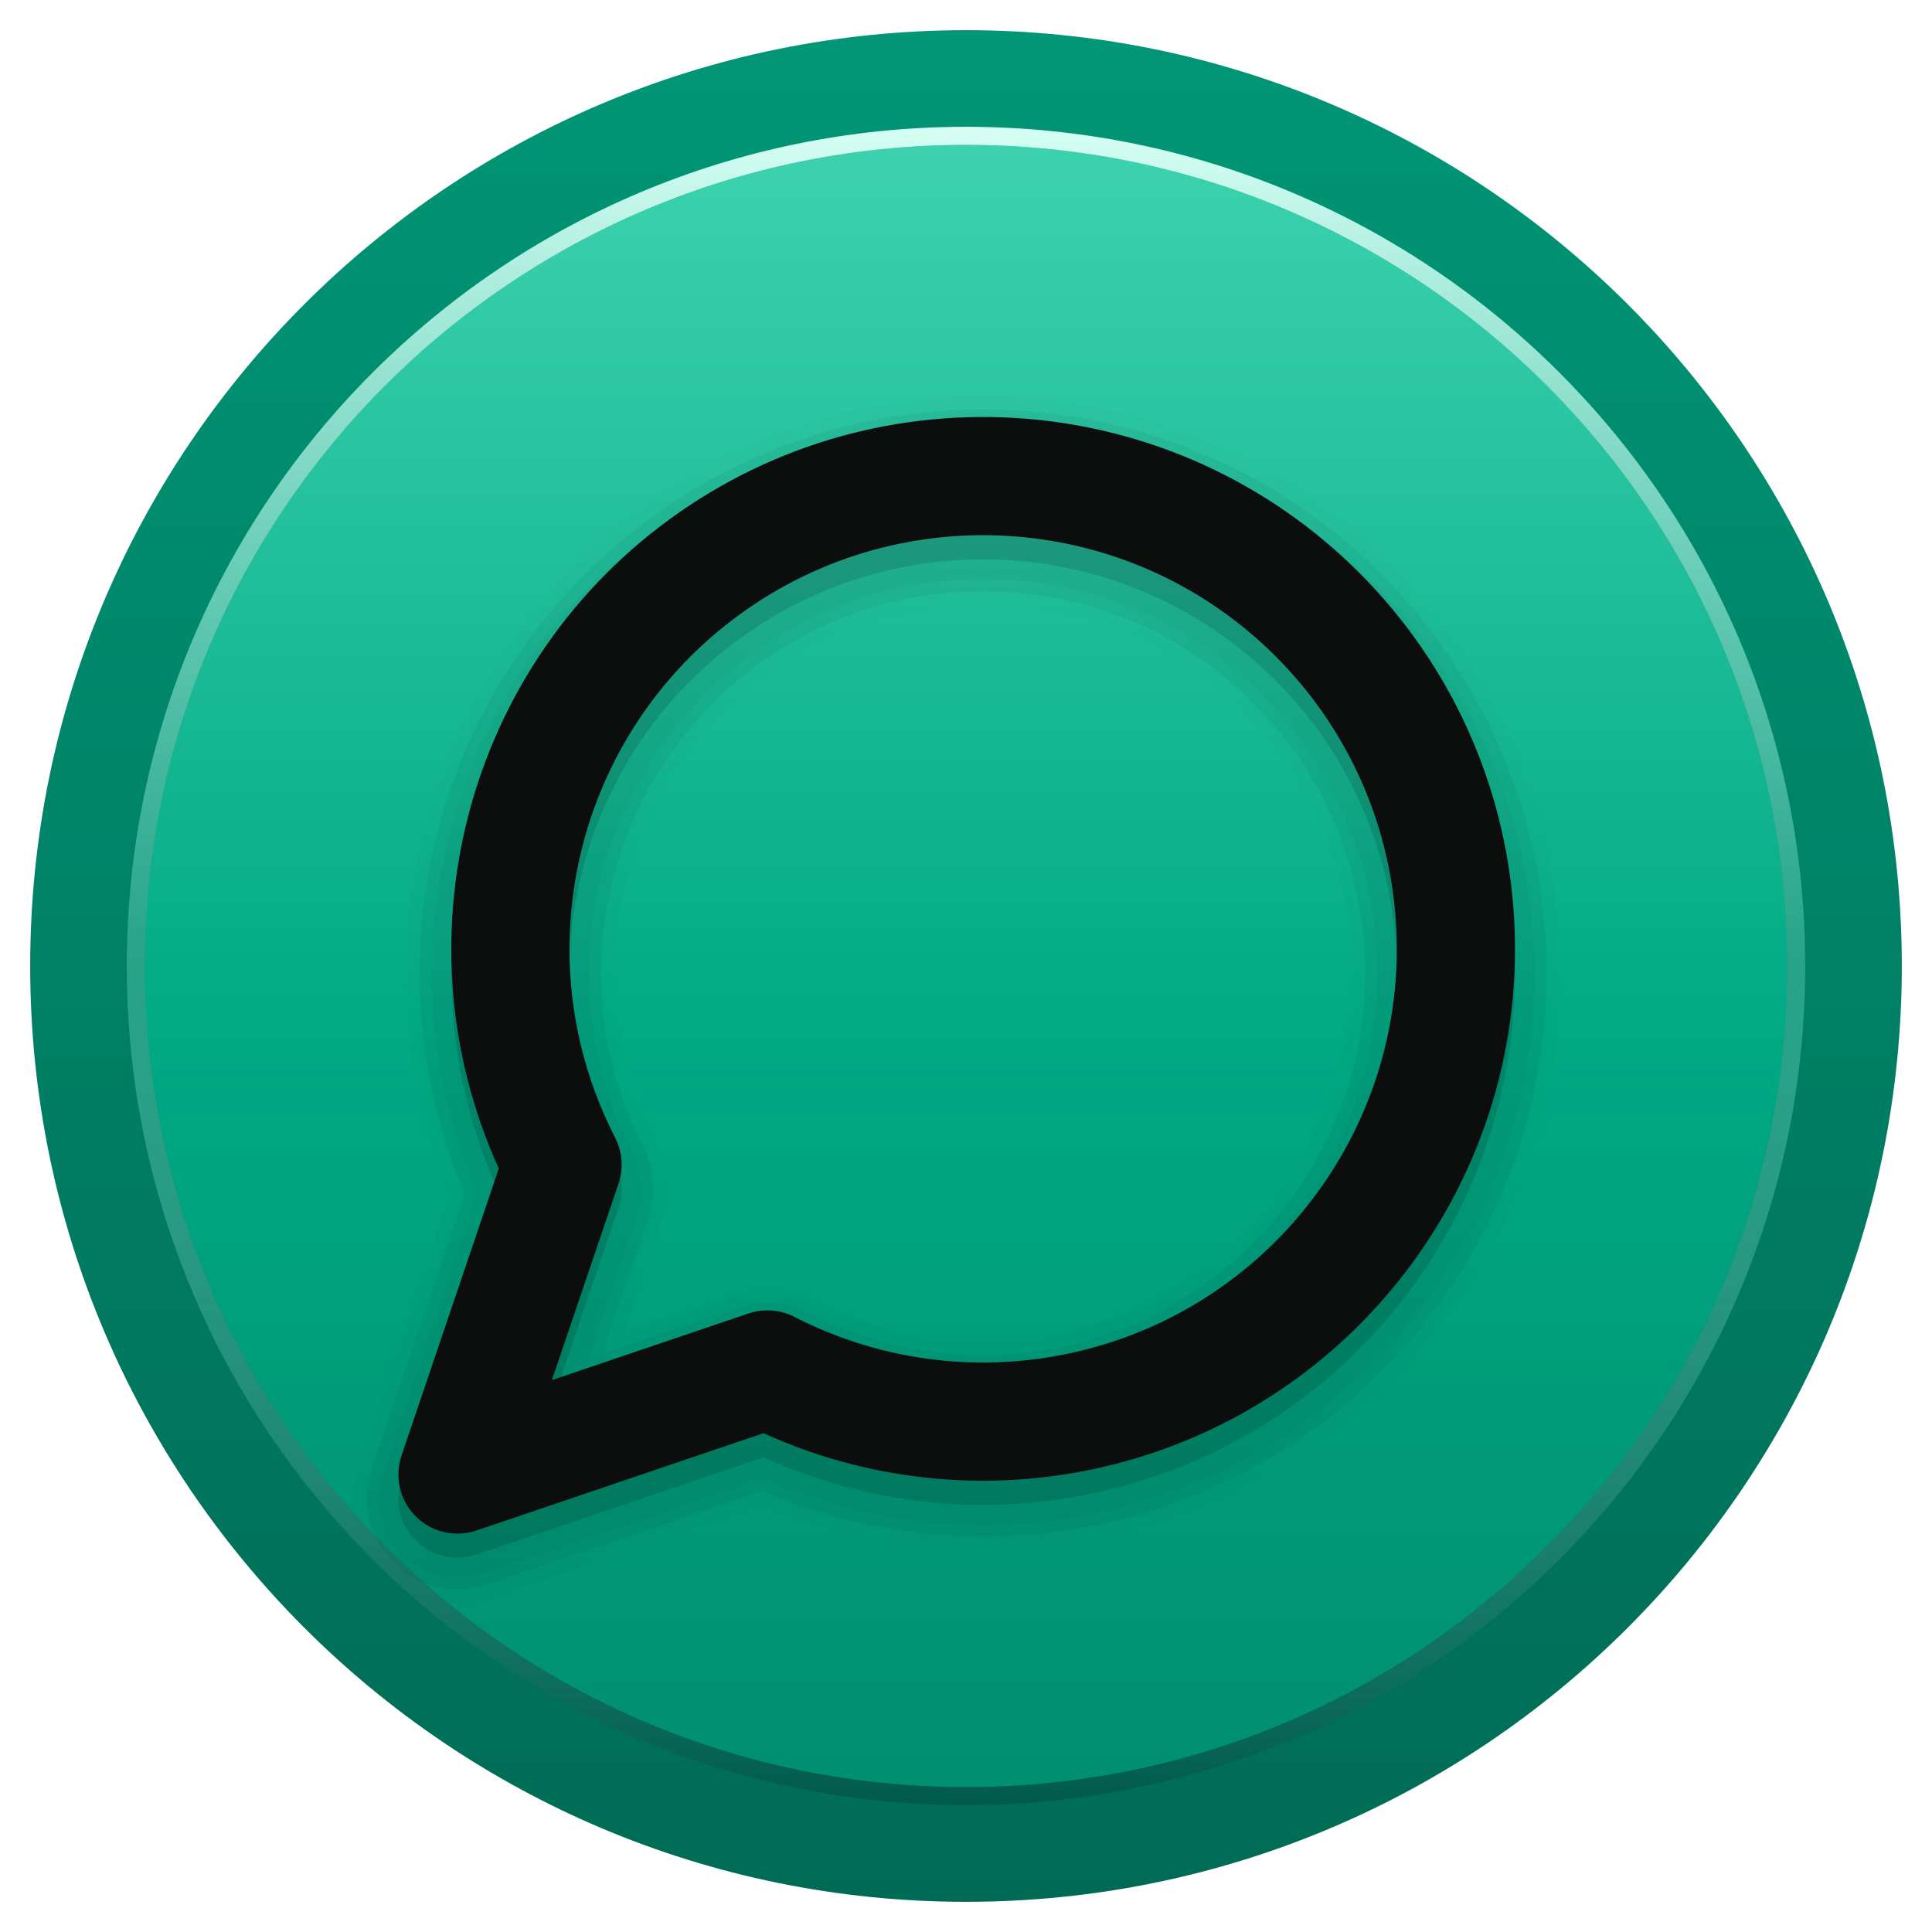
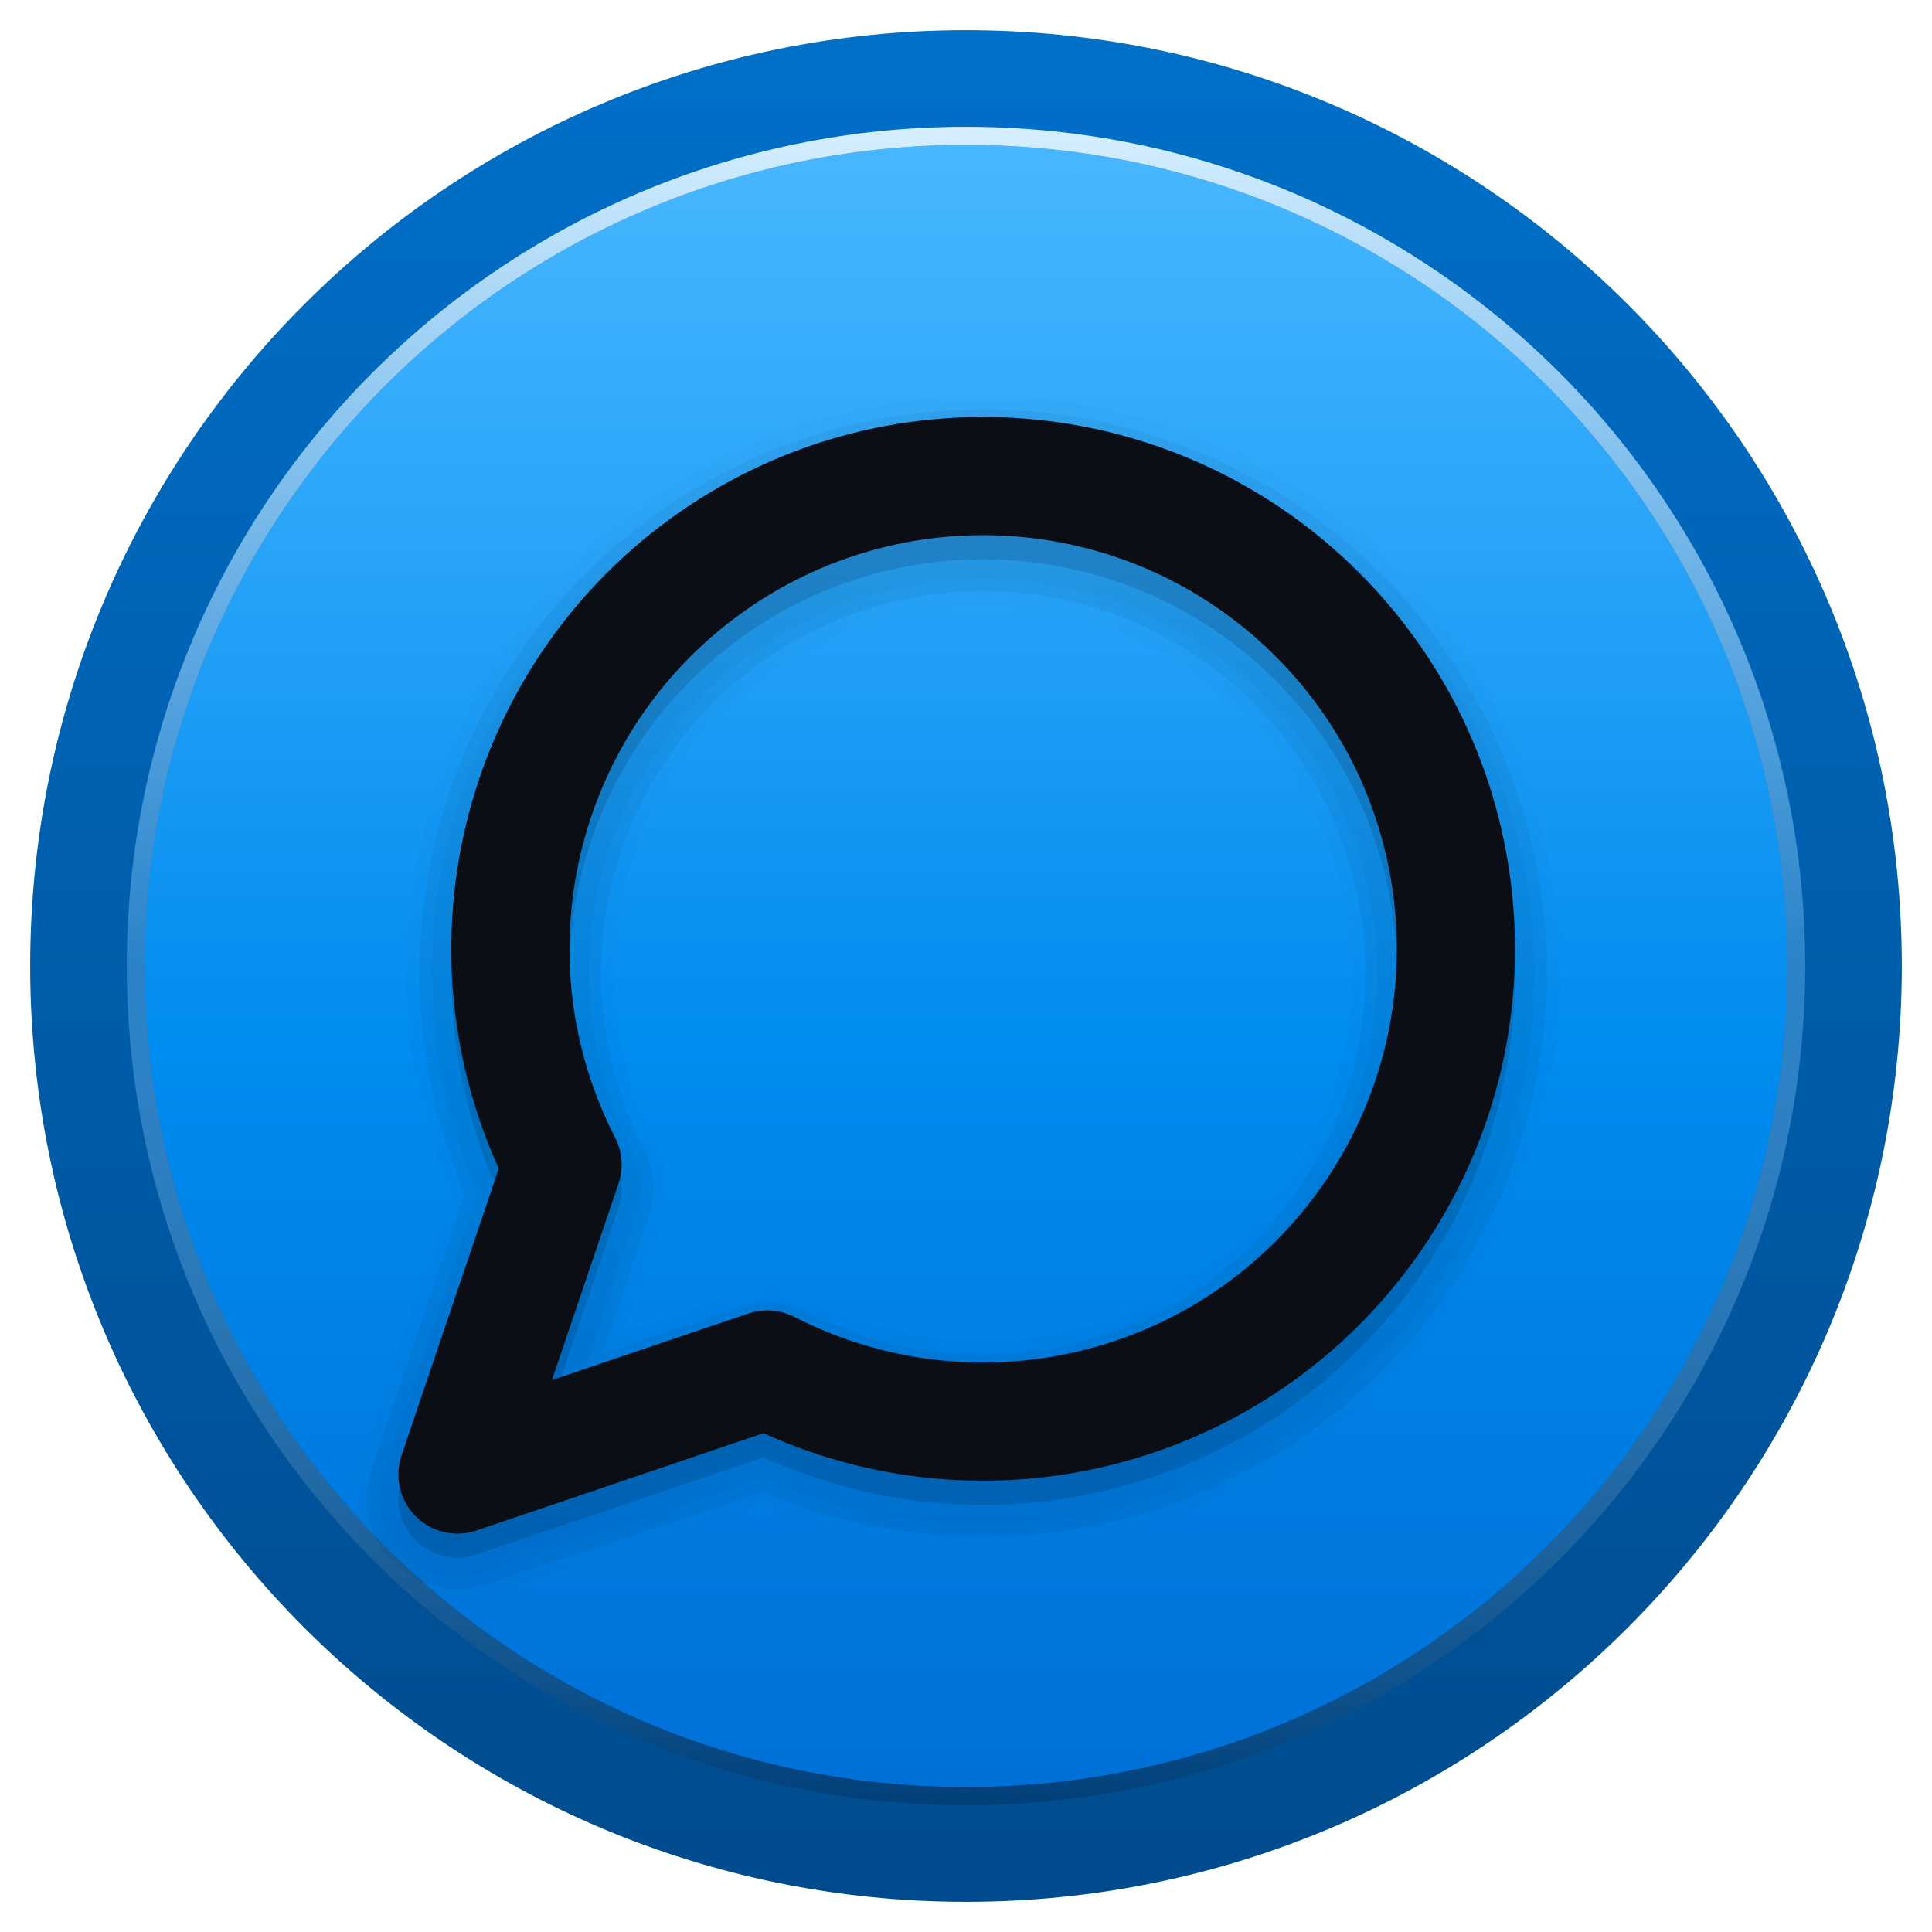
<svg xmlns="http://www.w3.org/2000/svg" viewBox="0 0 128 128" width="128" height="128">
  <defs>
    <linearGradient id="b" x1="0" y1="2" x2="0" y2="126" gradientUnits="userSpaceOnUse">
-       <stop offset="0" stop-color="#009676" />
-       <stop offset="1" stop-color="#006b55" />
+       <stop offset="0" stop-color="#0070c9" />
+       <stop offset="1" stop-color="#004b8d" />
    </linearGradient>
    <linearGradient id="f" x1="0" y1="8" x2="0" y2="120" gradientUnits="userSpaceOnUse">
-       <stop offset="0" stop-color="#3ed3b0" />
-       <stop offset="0.55" stop-color="#00a884" />
-       <stop offset="1" stop-color="#008e70" />
+       <stop offset="0" stop-color="#4ab8ff" />
+       <stop offset="0.55" stop-color="#008cf0" />
+       <stop offset="1" stop-color="#006fd6" />
    </linearGradient>
    <linearGradient id="r" x1="0" y1="8" x2="0" y2="120" gradientUnits="userSpaceOnUse">
-       <stop offset="0" stop-color="#d9fff5" />
-       <stop offset="0.5" stop-color="#6fe3c8" stop-opacity="0.35" />
-       <stop offset="1" stop-color="#00574a" stop-opacity="0.9" />
+       <stop offset="0" stop-color="#d9f0ff" />
+       <stop offset="0.5" stop-color="#7ac8ff" stop-opacity="0.35" />
+       <stop offset="1" stop-color="#003d75" stop-opacity="0.9" />
    </linearGradient>
  </defs>
  <circle cx="64" cy="64" r="62" fill="url(#b)" />
  <circle cx="64" cy="64" r="54.4" fill="url(#f)" />
  <circle cx="64" cy="64" r="55" fill="none" stroke="url(#r)" stroke-width="1.2" />
  <g transform="translate(0 1.6)">
    <g transform="translate(23.35 21.13) scale(3.48)" fill="none" stroke="#000" stroke-linecap="round" stroke-linejoin="round">
      <path d="M7.9 20A9 9 0 1 0 4 16.1L2 22Z" stroke-width="2.25" stroke-opacity="0.131" />
      <path d="M7.9 20A9 9 0 1 0 4 16.1L2 22Z" stroke-width="2.997" stroke-opacity="0.029" />
      <path d="M7.9 20A9 9 0 1 0 4 16.1L2 22Z" stroke-width="3.457" stroke-opacity="0.047" />
      <path d="M7.9 20A9 9 0 1 0 4 16.1L2 22Z" stroke-width="3.974" stroke-opacity="0.013" />
    </g>
  </g>
-   <g transform="translate(23.35 21.13) scale(3.48)" fill="none" stroke="#0b0e0c" stroke-width="2.25" stroke-linecap="round" stroke-linejoin="round">
+   <g transform="translate(23.35 21.13) scale(3.48)" fill="none" stroke="#0b0e14" stroke-width="2.25" stroke-linecap="round" stroke-linejoin="round">
    <path d="M7.9 20A9 9 0 1 0 4 16.1L2 22Z" />
  </g>
</svg>
